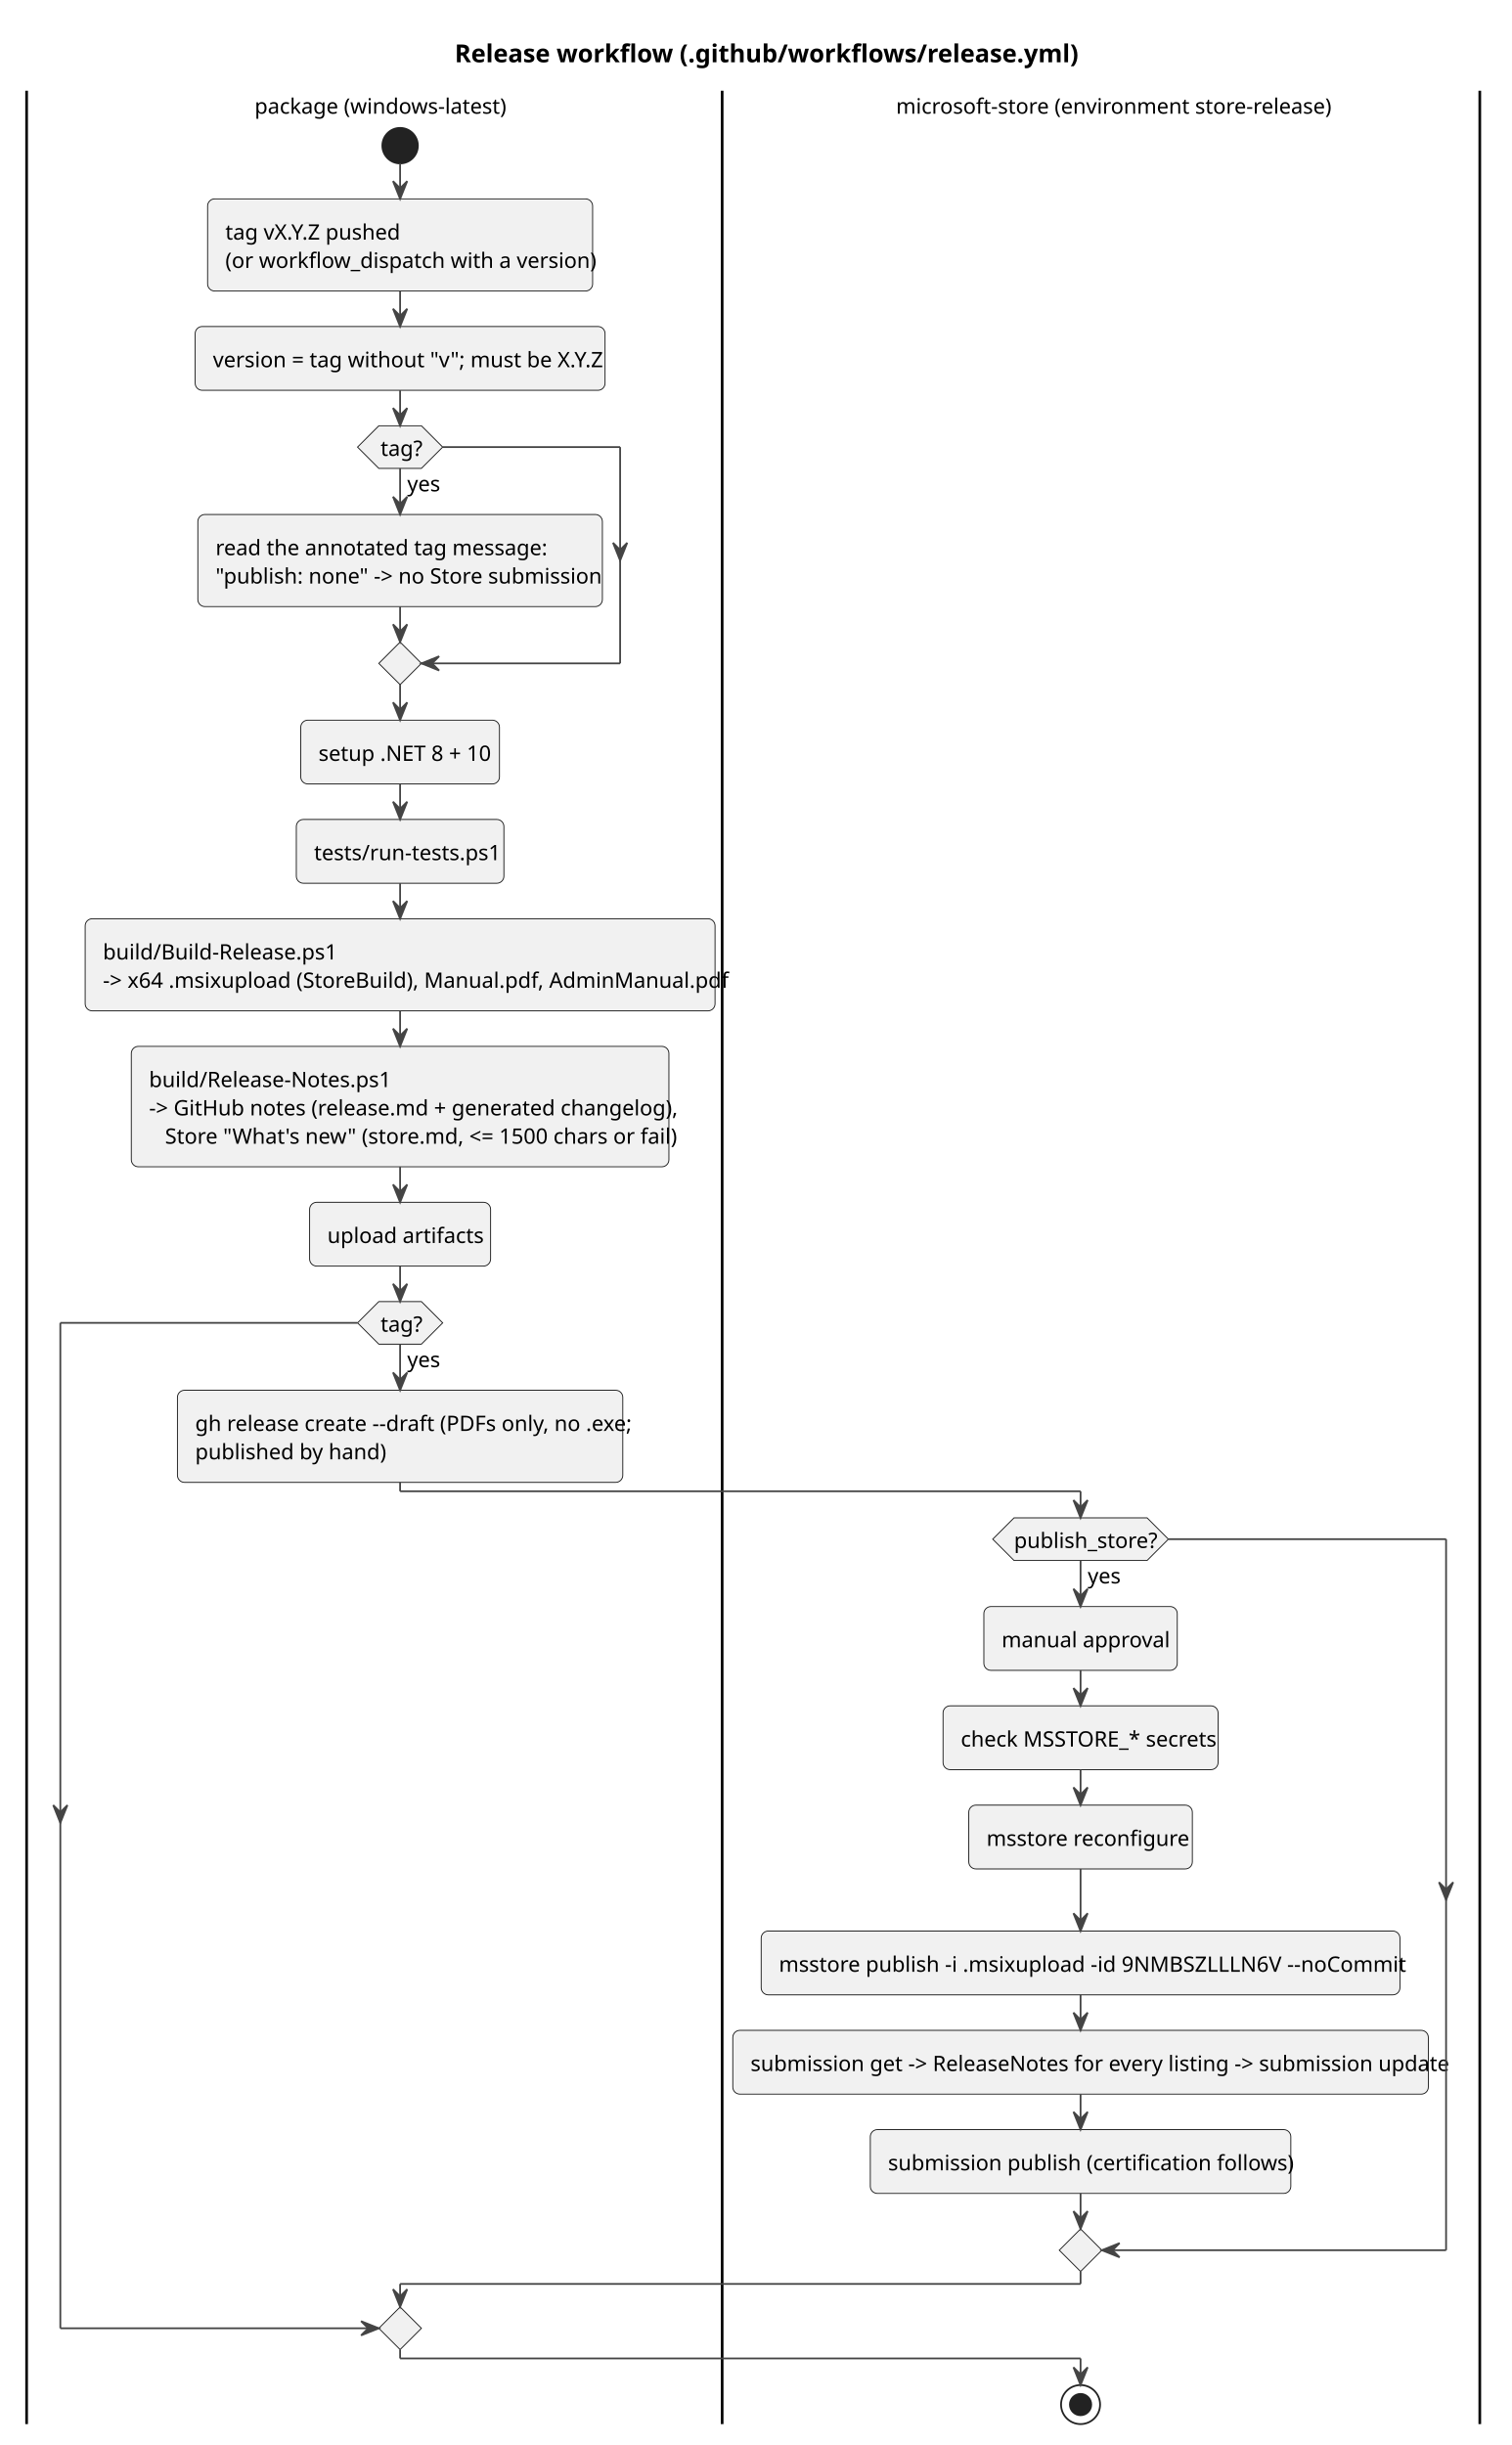
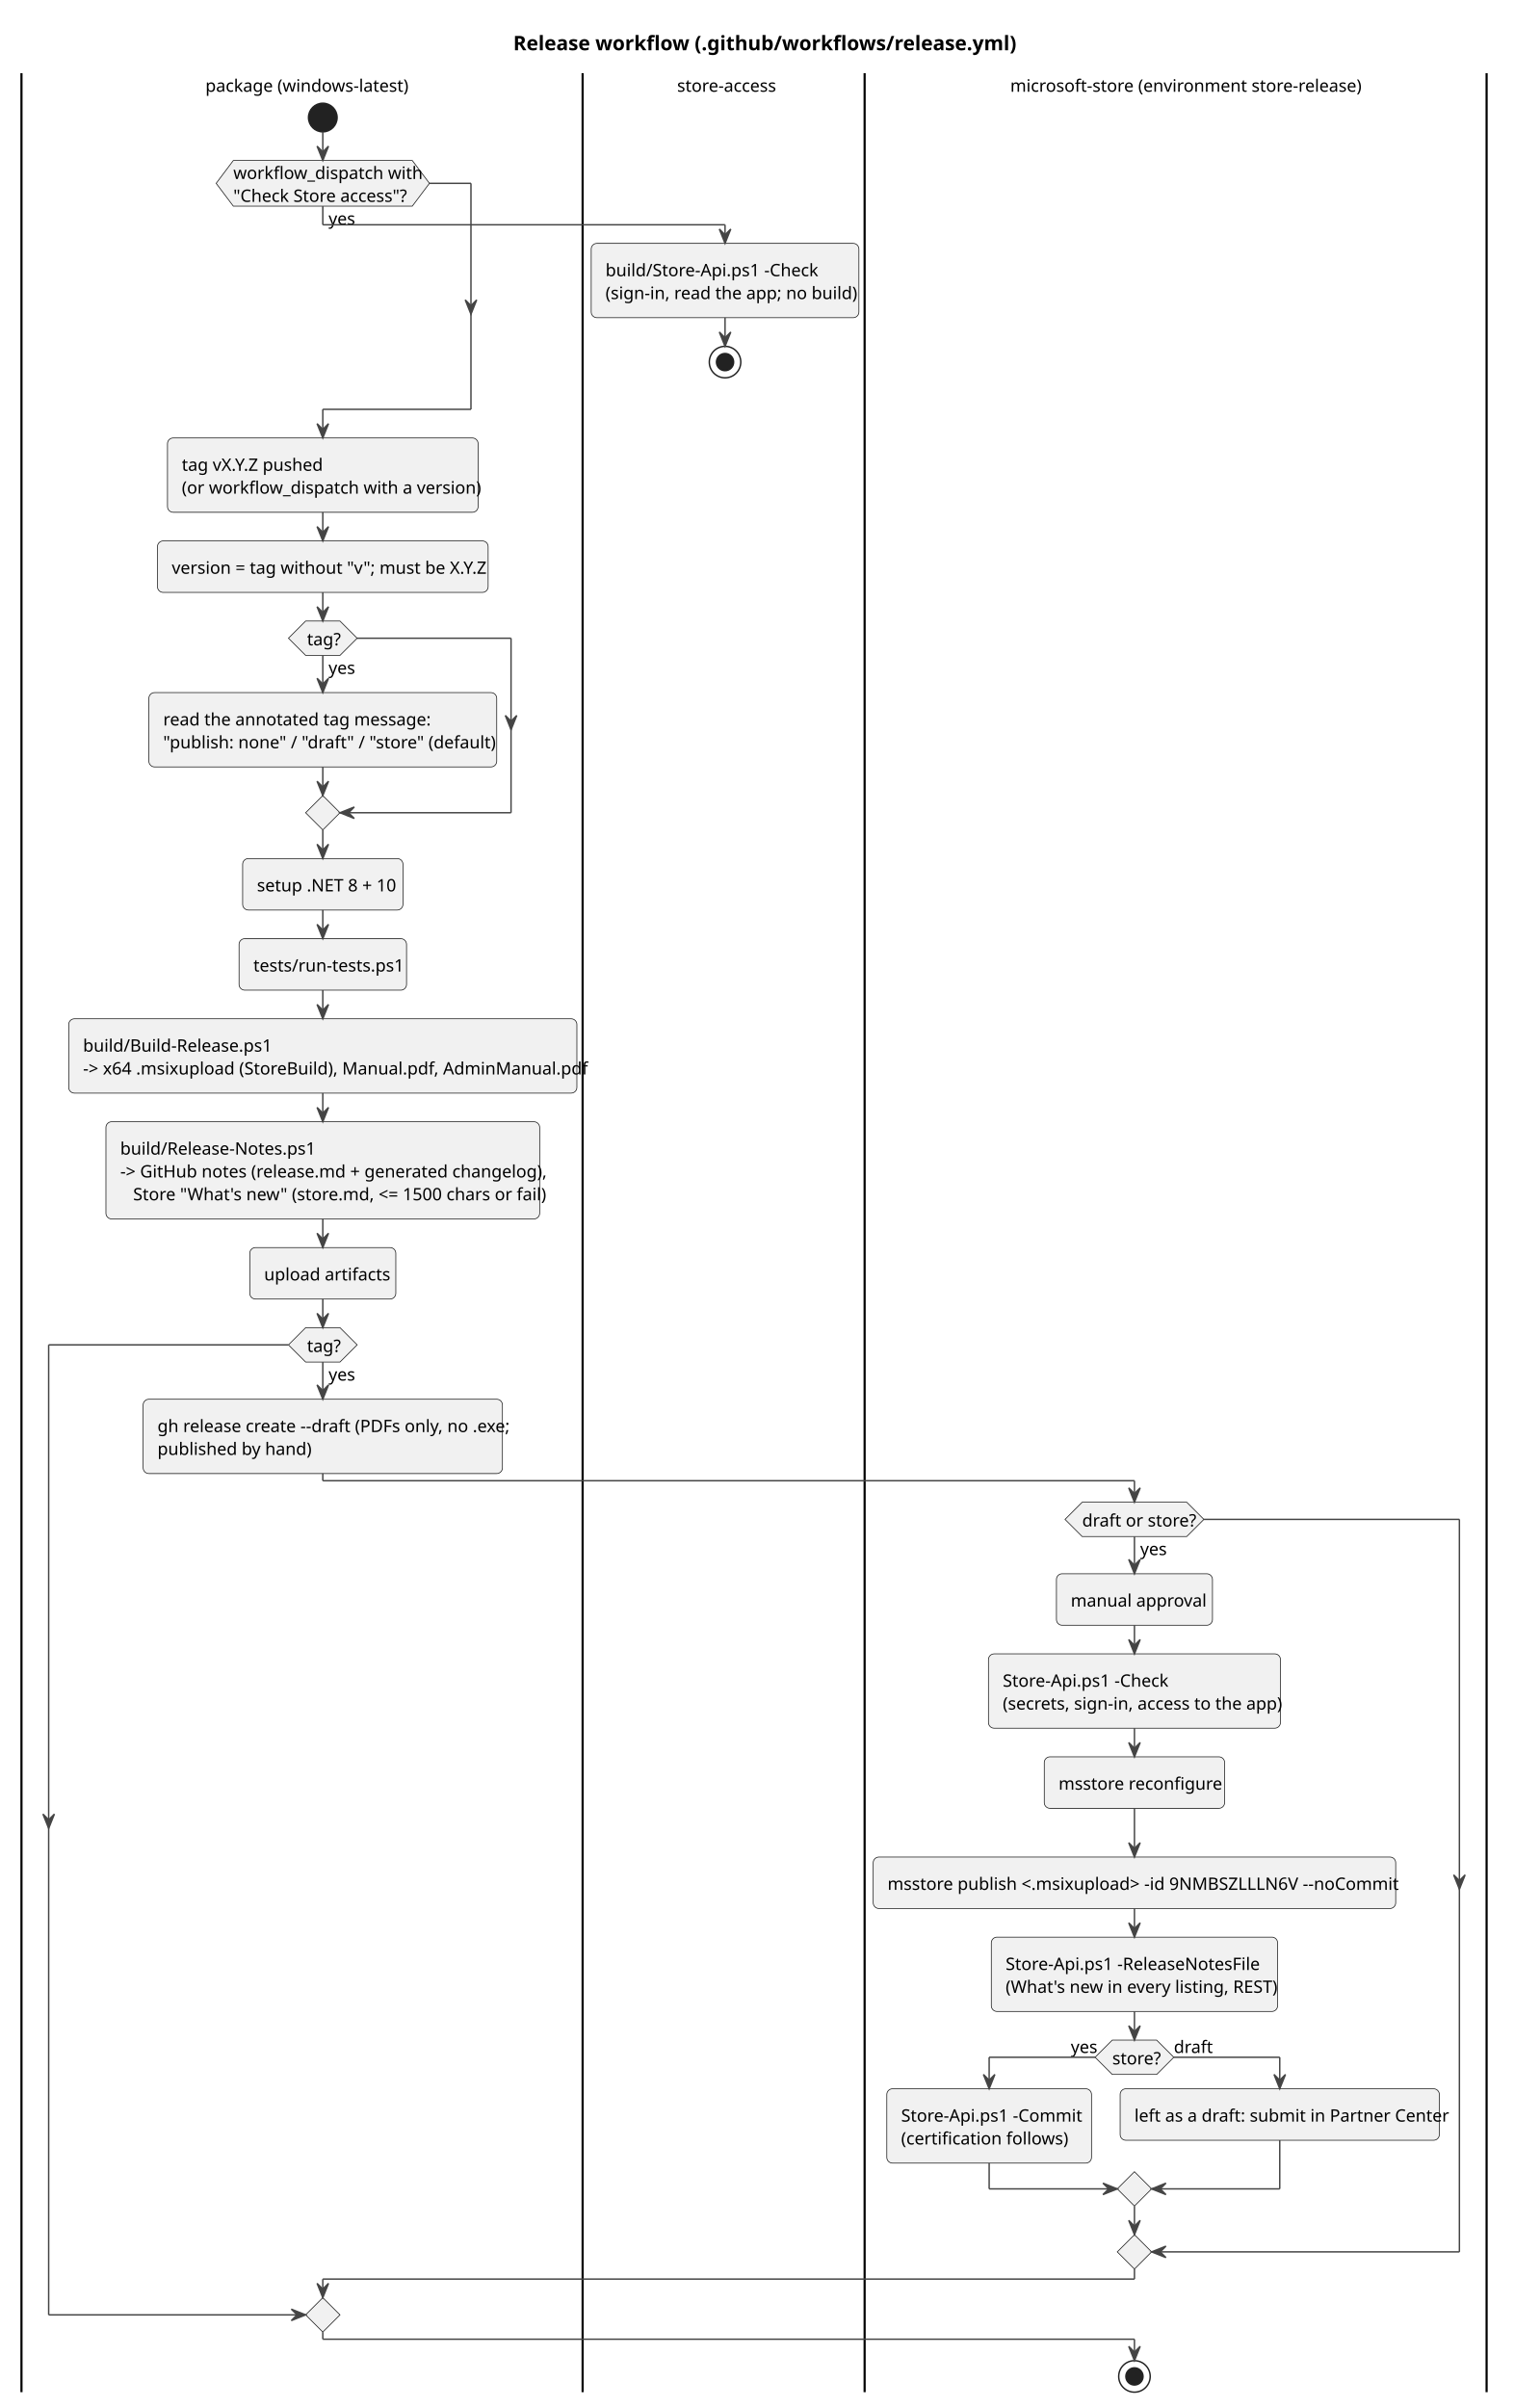
- <svg xmlns="http://www.w3.org/2000/svg" contentStyleType="text/css" height="1378px" preserveAspectRatio="none" style="width:852px;height:1378px;background:#FFFFFF;" version="1.1" viewBox="0 0 852 1378" width="852px" zoomAndPan="magnify">
+ <svg xmlns="http://www.w3.org/2000/svg" contentStyleType="text/css" height="1682px" preserveAspectRatio="none" style="width:1057px;height:1682px;background:#FFFFFF;" version="1.1" viewBox="0 0 1057 1682" width="1057px" zoomAndPan="magnify">
  <defs />
  <g>
-     <text fill="#000000" font-family="Segoe UI" font-size="14" font-weight="bold" lengthAdjust="spacing" textLength="337" x="256.25" y="35.107">Release workflow (.github/workflows/release.yml)</text>
-     <rect fill="none" height="15.961" style="stroke:none;stroke-width:1.0;" width="819.5" x="15" y="51.133" />
+     <text fill="#000000" font-family="Segoe UI" font-size="14" font-weight="bold" lengthAdjust="spacing" textLength="337" x="358.5" y="35.107">Release workflow (.github/workflows/release.yml)</text>
+     <rect fill="none" height="15.961" style="stroke:none;stroke-width:1.0;" width="1024" x="15" y="51.133" />
    <ellipse cx="225.5" cy="82.094" fill="#222222" rx="10" ry="10" style="stroke:#222222;stroke-width:1.0;" />
-     <rect fill="#F1F1F1" height="51.922" rx="4" ry="4" style="stroke:#181818;stroke-width:0.5;" width="217" x="117" y="112.094" />
-     <text fill="#000000" font-family="Segoe UI" font-size="12" lengthAdjust="spacing" textLength="95" x="127" y="135.043">tag vX.Y.Z pushed</text>
-     <text fill="#000000" font-family="Segoe UI" font-size="12" lengthAdjust="spacing" textLength="197" x="127" y="151.004">(or workflow_dispatch with a version)</text>
-     <rect fill="#F1F1F1" height="35.961" rx="4" ry="4" style="stroke:#181818;stroke-width:0.5;" width="231" x="110" y="184.016" />
-     <text fill="#000000" font-family="Segoe UI" font-size="12" lengthAdjust="spacing" textLength="211" x="120" y="206.965">version = tag without "v"; must be X.Y.Z</text>
-     <rect fill="#F1F1F1" height="51.922" rx="4" ry="4" style="stroke:#181818;stroke-width:0.5;" width="228" x="111.5" y="289.957" />
-     <text fill="#000000" font-family="Segoe UI" font-size="12" lengthAdjust="spacing" textLength="172" x="121.5" y="312.906">read the annotated tag message:</text>
-     <text fill="#000000" font-family="Segoe UI" font-size="12" lengthAdjust="spacing" textLength="208" x="121.5" y="328.867">"publish: none" -&gt; no Store submission</text>
-     <polygon fill="#F1F1F1" points="213.5,239.977,237.5,239.977,249.5,251.977,237.5,263.977,213.5,263.977,201.5,251.977,213.5,239.977" style="stroke:#181818;stroke-width:0.5;" />
-     <text fill="#000000" font-family="Segoe UI" font-size="12" lengthAdjust="spacing" textLength="17" x="229.5" y="276.926">yes</text>
-     <text fill="#000000" font-family="Segoe UI" font-size="12" lengthAdjust="spacing" textLength="22" x="214.5" y="256.945">tag?</text>
-     <polygon fill="#F1F1F1" points="225.5,361.879,237.5,373.879,225.5,385.879,213.5,373.879,225.5,361.879" style="stroke:#181818;stroke-width:0.5;" />
-     <rect fill="#F1F1F1" height="35.961" rx="4" ry="4" style="stroke:#181818;stroke-width:0.5;" width="112" x="169.5" y="405.879" />
-     <text fill="#000000" font-family="Segoe UI" font-size="12" lengthAdjust="spacing" textLength="92" x="179.5" y="428.828">setup .NET 8 + 10</text>
-     <rect fill="#F1F1F1" height="35.961" rx="4" ry="4" style="stroke:#181818;stroke-width:0.5;" width="117" x="167" y="461.84" />
-     <text fill="#000000" font-family="Segoe UI" font-size="12" lengthAdjust="spacing" textLength="97" x="177" y="484.789">tests/run-tests.ps1</text>
-     <rect fill="#F1F1F1" height="51.922" rx="4" ry="4" style="stroke:#181818;stroke-width:0.5;" width="355" x="48" y="517.801" />
-     <text fill="#000000" font-family="Segoe UI" font-size="12" lengthAdjust="spacing" textLength="124" x="58" y="540.75">build/Build-Release.ps1</text>
-     <text fill="#000000" font-family="Segoe UI" font-size="12" lengthAdjust="spacing" textLength="335" x="58" y="556.711">-&gt; x64 .msixupload (StoreBuild), Manual.pdf, AdminManual.pdf</text>
-     <rect fill="#F1F1F1" height="67.883" rx="4" ry="4" style="stroke:#181818;stroke-width:0.5;" width="303" x="74" y="589.723" />
-     <text fill="#000000" font-family="Segoe UI" font-size="12" lengthAdjust="spacing" textLength="128" x="84" y="612.672">build/Release-Notes.ps1</text>
-     <text fill="#000000" font-family="Segoe UI" font-size="12" lengthAdjust="spacing" textLength="283" x="84" y="628.633">-&gt; GitHub notes (release.md + generated changelog),</text>
-     <text fill="#000000" font-family="Segoe UI" font-size="12" lengthAdjust="spacing" textLength="272" x="93" y="644.594">Store "What's new" (store.md, &lt;= 1500 chars or fail)</text>
-     <rect fill="#F1F1F1" height="35.961" rx="4" ry="4" style="stroke:#181818;stroke-width:0.5;" width="102" x="174.5" y="677.606" />
-     <text fill="#000000" font-family="Segoe UI" font-size="12" lengthAdjust="spacing" textLength="82" x="184.5" y="700.555">upload artifacts</text>
-     <rect fill="#F1F1F1" height="51.922" rx="4" ry="4" style="stroke:#181818;stroke-width:0.5;" width="251" x="100" y="783.547" />
-     <text fill="#000000" font-family="Segoe UI" font-size="12" lengthAdjust="spacing" textLength="231" x="110" y="806.496">gh release create --draft (PDFs only, no .exe;</text>
-     <text fill="#000000" font-family="Segoe UI" font-size="12" lengthAdjust="spacing" textLength="102" x="110" y="822.457">published by hand)</text>
-     <polygon fill="#F1F1F1" points="213.5,733.566,237.5,733.566,249.5,745.566,237.5,757.566,213.5,757.566,201.5,745.566,213.5,733.566" style="stroke:#181818;stroke-width:0.5;" />
-     <text fill="#000000" font-family="Segoe UI" font-size="12" lengthAdjust="spacing" textLength="17" x="229.5" y="770.516">yes</text>
-     <text fill="#000000" font-family="Segoe UI" font-size="12" lengthAdjust="spacing" textLength="22" x="214.5" y="750.535">tag?</text>
-     <polygon fill="#F1F1F1" points="225.5,1300.215,237.5,1312.215,225.5,1324.215,213.5,1312.215,225.5,1300.215" style="stroke:#181818;stroke-width:0.5;" />
-     <line style="stroke:#000000;stroke-width:1.5;" x1="15" x2="15" y1="51.133" y2="1366.215" />
-     <rect fill="#F1F1F1" height="35.961" rx="4" ry="4" style="stroke:#181818;stroke-width:0.5;" width="109" x="554.5" y="905.449" />
-     <text fill="#000000" font-family="Segoe UI" font-size="12" lengthAdjust="spacing" textLength="89" x="564.5" y="928.398">manual approval</text>
-     <rect fill="#F1F1F1" height="35.961" rx="4" ry="4" style="stroke:#181818;stroke-width:0.5;" width="155" x="531.5" y="961.41" />
-     <text fill="#000000" font-family="Segoe UI" font-size="12" lengthAdjust="spacing" textLength="135" x="541.5" y="984.359">check MSSTORE_* secrets</text>
-     <rect fill="#F1F1F1" height="35.961" rx="4" ry="4" style="stroke:#181818;stroke-width:0.5;" width="126" x="546" y="1017.371" />
-     <text fill="#000000" font-family="Segoe UI" font-size="12" lengthAdjust="spacing" textLength="106" x="556" y="1040.32">msstore reconfigure</text>
-     <rect fill="#F1F1F1" height="35.961" rx="4" ry="4" style="stroke:#181818;stroke-width:0.5;" width="360" x="429" y="1088.332" />
-     <text fill="#000000" font-family="Segoe UI" font-size="12" lengthAdjust="spacing" textLength="340" x="439" y="1111.281">msstore publish -i .msixupload -id 9NMBSZLLLN6V --noCommit</text>
-     <rect fill="#F1F1F1" height="35.961" rx="4" ry="4" style="stroke:#181818;stroke-width:0.5;" width="392" x="413" y="1144.293" />
-     <text fill="#000000" font-family="Segoe UI" font-size="12" lengthAdjust="spacing" textLength="372" x="423" y="1167.242">submission get -&gt; ReleaseNotes for every listing -&gt; submission update</text>
-     <rect fill="#F1F1F1" height="35.961" rx="4" ry="4" style="stroke:#181818;stroke-width:0.5;" width="237" x="490.5" y="1200.254" />
-     <text fill="#000000" font-family="Segoe UI" font-size="12" lengthAdjust="spacing" textLength="217" x="500.5" y="1223.203">submission publish (certification follows)</text>
-     <polygon fill="#F1F1F1" points="571.5,855.469,646.5,855.469,658.5,867.469,646.5,879.469,571.5,879.469,559.5,867.469,571.5,855.469" style="stroke:#181818;stroke-width:0.5;" />
-     <text fill="#000000" font-family="Segoe UI" font-size="12" lengthAdjust="spacing" textLength="17" x="613" y="892.418">yes</text>
-     <text fill="#000000" font-family="Segoe UI" font-size="12" lengthAdjust="spacing" textLength="75" x="571.5" y="872.438">publish_store?</text>
-     <polygon fill="#F1F1F1" points="609,1256.215,621,1268.215,609,1280.215,597,1268.215,609,1256.215" style="stroke:#181818;stroke-width:0.5;" />
-     <ellipse cx="609" cy="1355.215" fill="none" rx="11" ry="11" style="stroke:#222222;stroke-width:1.0;" />
-     <ellipse cx="609" cy="1355.215" fill="#222222" rx="6" ry="6" style="stroke:#222222;stroke-width:1.0;" />
-     <line style="stroke:#000000;stroke-width:1.5;" x1="407" x2="407" y1="51.133" y2="1366.215" />
-     <line style="stroke:#000000;stroke-width:1.5;" x1="834" x2="834" y1="51.133" y2="1366.215" />
+     <polygon fill="#F1F1F1" points="163,112.094,288,112.094,300,128.055,288,144.016,163,144.016,151,128.055,163,112.094" style="stroke:#181818;stroke-width:0.5;" />
+     <text fill="#000000" font-family="Segoe UI" font-size="12" lengthAdjust="spacing" textLength="17" x="229.5" y="156.965">yes</text>
+     <text fill="#000000" font-family="Segoe UI" font-size="12" lengthAdjust="spacing" textLength="125" x="163" y="125.043">workflow_dispatch with</text>
+     <text fill="#000000" font-family="Segoe UI" font-size="12" lengthAdjust="spacing" textLength="115" x="163" y="141.004">"Check Store access"?</text>
+     <rect fill="#F1F1F1" height="51.922" rx="4" ry="4" style="stroke:#181818;stroke-width:0.5;" width="217" x="117" y="305.918" />
+     <text fill="#000000" font-family="Segoe UI" font-size="12" lengthAdjust="spacing" textLength="95" x="127" y="328.867">tag vX.Y.Z pushed</text>
+     <text fill="#000000" font-family="Segoe UI" font-size="12" lengthAdjust="spacing" textLength="197" x="127" y="344.828">(or workflow_dispatch with a version)</text>
+     <rect fill="#F1F1F1" height="35.961" rx="4" ry="4" style="stroke:#181818;stroke-width:0.5;" width="231" x="110" y="377.84" />
+     <text fill="#000000" font-family="Segoe UI" font-size="12" lengthAdjust="spacing" textLength="211" x="120" y="400.789">version = tag without "v"; must be X.Y.Z</text>
+     <rect fill="#F1F1F1" height="51.922" rx="4" ry="4" style="stroke:#181818;stroke-width:0.5;" width="243" x="104" y="483.781" />
+     <text fill="#000000" font-family="Segoe UI" font-size="12" lengthAdjust="spacing" textLength="172" x="114" y="506.731">read the annotated tag message:</text>
+     <text fill="#000000" font-family="Segoe UI" font-size="12" lengthAdjust="spacing" textLength="223" x="114" y="522.691">"publish: none" / "draft" / "store" (default)</text>
+     <polygon fill="#F1F1F1" points="213.5,433.801,237.5,433.801,249.5,445.801,237.5,457.801,213.5,457.801,201.5,445.801,213.5,433.801" style="stroke:#181818;stroke-width:0.5;" />
+     <text fill="#000000" font-family="Segoe UI" font-size="12" lengthAdjust="spacing" textLength="17" x="229.5" y="470.75">yes</text>
+     <text fill="#000000" font-family="Segoe UI" font-size="12" lengthAdjust="spacing" textLength="22" x="214.5" y="450.769">tag?</text>
+     <polygon fill="#F1F1F1" points="225.5,555.703,237.5,567.703,225.5,579.703,213.5,567.703,225.5,555.703" style="stroke:#181818;stroke-width:0.5;" />
+     <rect fill="#F1F1F1" height="35.961" rx="4" ry="4" style="stroke:#181818;stroke-width:0.5;" width="112" x="169.5" y="599.703" />
+     <text fill="#000000" font-family="Segoe UI" font-size="12" lengthAdjust="spacing" textLength="92" x="179.5" y="622.652">setup .NET 8 + 10</text>
+     <rect fill="#F1F1F1" height="35.961" rx="4" ry="4" style="stroke:#181818;stroke-width:0.5;" width="117" x="167" y="655.664" />
+     <text fill="#000000" font-family="Segoe UI" font-size="12" lengthAdjust="spacing" textLength="97" x="177" y="678.613">tests/run-tests.ps1</text>
+     <rect fill="#F1F1F1" height="51.922" rx="4" ry="4" style="stroke:#181818;stroke-width:0.5;" width="355" x="48" y="711.625" />
+     <text fill="#000000" font-family="Segoe UI" font-size="12" lengthAdjust="spacing" textLength="124" x="58" y="734.574">build/Build-Release.ps1</text>
+     <text fill="#000000" font-family="Segoe UI" font-size="12" lengthAdjust="spacing" textLength="335" x="58" y="750.535">-&gt; x64 .msixupload (StoreBuild), Manual.pdf, AdminManual.pdf</text>
+     <rect fill="#F1F1F1" height="67.883" rx="4" ry="4" style="stroke:#181818;stroke-width:0.5;" width="303" x="74" y="783.547" />
+     <text fill="#000000" font-family="Segoe UI" font-size="12" lengthAdjust="spacing" textLength="128" x="84" y="806.496">build/Release-Notes.ps1</text>
+     <text fill="#000000" font-family="Segoe UI" font-size="12" lengthAdjust="spacing" textLength="283" x="84" y="822.457">-&gt; GitHub notes (release.md + generated changelog),</text>
+     <text fill="#000000" font-family="Segoe UI" font-size="12" lengthAdjust="spacing" textLength="272" x="93" y="838.418">Store "What's new" (store.md, &lt;= 1500 chars or fail)</text>
+     <rect fill="#F1F1F1" height="35.961" rx="4" ry="4" style="stroke:#181818;stroke-width:0.5;" width="102" x="174.5" y="871.43" />
+     <text fill="#000000" font-family="Segoe UI" font-size="12" lengthAdjust="spacing" textLength="82" x="184.5" y="894.379">upload artifacts</text>
+     <rect fill="#F1F1F1" height="51.922" rx="4" ry="4" style="stroke:#181818;stroke-width:0.5;" width="251" x="100" y="977.371" />
+     <text fill="#000000" font-family="Segoe UI" font-size="12" lengthAdjust="spacing" textLength="231" x="110" y="1000.32">gh release create --draft (PDFs only, no .exe;</text>
+     <text fill="#000000" font-family="Segoe UI" font-size="12" lengthAdjust="spacing" textLength="102" x="110" y="1016.281">published by hand)</text>
+     <polygon fill="#F1F1F1" points="213.5,927.391,237.5,927.391,249.5,939.391,237.5,951.391,213.5,951.391,201.5,939.391,213.5,927.391" style="stroke:#181818;stroke-width:0.5;" />
+     <text fill="#000000" font-family="Segoe UI" font-size="12" lengthAdjust="spacing" textLength="17" x="229.5" y="964.34">yes</text>
+     <text fill="#000000" font-family="Segoe UI" font-size="12" lengthAdjust="spacing" textLength="22" x="214.5" y="944.359">tag?</text>
+     <polygon fill="#F1F1F1" points="225.5,1604.941,237.5,1616.941,225.5,1628.941,213.5,1616.941,225.5,1604.941" style="stroke:#181818;stroke-width:0.5;" />
+     <line style="stroke:#000000;stroke-width:1.5;" x1="15" x2="15" y1="51.133" y2="1670.941" />
+     <rect fill="#F1F1F1" height="51.922" rx="4" ry="4" style="stroke:#181818;stroke-width:0.5;" width="187" x="413" y="169.996" />
+     <text fill="#000000" font-family="Segoe UI" font-size="12" lengthAdjust="spacing" textLength="144" x="423" y="192.945">build/Store-Api.ps1 -Check</text>
+     <text fill="#000000" font-family="Segoe UI" font-size="12" lengthAdjust="spacing" textLength="167" x="423" y="208.906">(sign-in, read the app; no build)</text>
+     <ellipse cx="506.5" cy="252.918" fill="none" rx="11" ry="11" style="stroke:#222222;stroke-width:1.0;" />
+     <ellipse cx="506.5" cy="252.918" fill="#222222" rx="6" ry="6" style="stroke:#222222;stroke-width:1.0;" />
+     <line style="stroke:#000000;stroke-width:1.5;" x1="407" x2="407" y1="51.133" y2="1670.941" />
+     <rect fill="#F1F1F1" height="35.961" rx="4" ry="4" style="stroke:#181818;stroke-width:0.5;" width="109" x="738" y="1099.273" />
+     <text fill="#000000" font-family="Segoe UI" font-size="12" lengthAdjust="spacing" textLength="89" x="748" y="1122.223">manual approval</text>
+     <rect fill="#F1F1F1" height="51.922" rx="4" ry="4" style="stroke:#181818;stroke-width:0.5;" width="204" x="690.5" y="1155.234" />
+     <text fill="#000000" font-family="Segoe UI" font-size="12" lengthAdjust="spacing" textLength="112" x="700.5" y="1178.184">Store-Api.ps1 -Check</text>
+     <text fill="#000000" font-family="Segoe UI" font-size="12" lengthAdjust="spacing" textLength="184" x="700.5" y="1194.145">(secrets, sign-in, access to the app)</text>
+     <rect fill="#F1F1F1" height="35.961" rx="4" ry="4" style="stroke:#181818;stroke-width:0.5;" width="126" x="729.5" y="1227.156" />
+     <text fill="#000000" font-family="Segoe UI" font-size="12" lengthAdjust="spacing" textLength="106" x="739.5" y="1250.105">msstore reconfigure</text>
+     <rect fill="#F1F1F1" height="35.961" rx="4" ry="4" style="stroke:#181818;stroke-width:0.5;" width="365" x="610" y="1297.137" />
+     <text fill="#000000" font-family="Segoe UI" font-size="12" lengthAdjust="spacing" textLength="345" x="620" y="1320.086">msstore publish &lt;.msixupload&gt; -id 9NMBSZLLLN6V --noCommit</text>
+     <rect fill="#F1F1F1" height="51.922" rx="4" ry="4" style="stroke:#181818;stroke-width:0.5;" width="200" x="692.5" y="1353.098" />
+     <text fill="#000000" font-family="Segoe UI" font-size="12" lengthAdjust="spacing" textLength="167" x="702.5" y="1376.047">Store-Api.ps1 -ReleaseNotesFile</text>
+     <text fill="#000000" font-family="Segoe UI" font-size="12" lengthAdjust="spacing" textLength="180" x="702.5" y="1392.008">(What's new in every listing, REST)</text>
+     <polygon fill="#F1F1F1" points="777,1425.02,808,1425.02,820,1437.02,808,1449.02,777,1449.02,765,1437.02,777,1425.02" style="stroke:#181818;stroke-width:0.5;" />
+     <text fill="#000000" font-family="Segoe UI" font-size="12" lengthAdjust="spacing" textLength="31" x="777" y="1441.988">store?</text>
+     <text fill="#000000" font-family="Segoe UI" font-size="12" lengthAdjust="spacing" textLength="17" x="748" y="1434.008">yes</text>
+     <text fill="#000000" font-family="Segoe UI" font-size="12" lengthAdjust="spacing" textLength="25" x="820" y="1434.008">draft</text>
+     <rect fill="#F1F1F1" height="51.922" rx="4" ry="4" style="stroke:#181818;stroke-width:0.5;" width="143" x="619.5" y="1459.02" />
+     <text fill="#000000" font-family="Segoe UI" font-size="12" lengthAdjust="spacing" textLength="123" x="629.5" y="1481.969">Store-Api.ps1 -Commit</text>
+     <text fill="#000000" font-family="Segoe UI" font-size="12" lengthAdjust="spacing" textLength="112" x="629.5" y="1497.93">(certification follows)</text>
+     <rect fill="#F1F1F1" height="35.961" rx="4" ry="4" style="stroke:#181818;stroke-width:0.5;" width="223" x="782.5" y="1459.02" />
+     <text fill="#000000" font-family="Segoe UI" font-size="12" lengthAdjust="spacing" textLength="203" x="792.5" y="1481.969">left as a draft: submit in Partner Center</text>
+     <polygon fill="#F1F1F1" points="792.5,1516.941,804.5,1528.941,792.5,1540.941,780.5,1528.941,792.5,1516.941" style="stroke:#181818;stroke-width:0.5;" />
+     <polygon fill="#F1F1F1" points="756,1049.293,829,1049.293,841,1061.293,829,1073.293,756,1073.293,744,1061.293,756,1049.293" style="stroke:#181818;stroke-width:0.5;" />
+     <text fill="#000000" font-family="Segoe UI" font-size="12" lengthAdjust="spacing" textLength="17" x="796.5" y="1086.242">yes</text>
+     <text fill="#000000" font-family="Segoe UI" font-size="12" lengthAdjust="spacing" textLength="73" x="756" y="1066.262">draft or store?</text>
+     <polygon fill="#F1F1F1" points="792.5,1560.941,804.5,1572.941,792.5,1584.941,780.5,1572.941,792.5,1560.941" style="stroke:#181818;stroke-width:0.5;" />
+     <ellipse cx="792.5" cy="1659.941" fill="none" rx="11" ry="11" style="stroke:#222222;stroke-width:1.0;" />
+     <ellipse cx="792.5" cy="1659.941" fill="#222222" rx="6" ry="6" style="stroke:#222222;stroke-width:1.0;" />
+     <line style="stroke:#000000;stroke-width:1.5;" x1="604" x2="604" y1="51.133" y2="1670.941" />
+     <line style="stroke:#000000;stroke-width:1.5;" x1="1038.5" x2="1038.5" y1="51.133" y2="1670.941" />
+     <line style="stroke:#444444;stroke-width:1.0;" x1="300" x2="329" y1="128.055" y2="128.055" />
+     <polygon fill="#444444" points="325,209.477,329,219.477,333,209.477,329,213.477" style="stroke:#444444;stroke-width:1.0;" />
+     <line style="stroke:#444444;stroke-width:1.0;" x1="329" x2="329" y1="128.055" y2="285.918" />
+     <line style="stroke:#444444;stroke-width:1.0;" x1="329" x2="225.5" y1="285.918" y2="285.918" />
+     <line style="stroke:#444444;stroke-width:1.0;" x1="225.5" x2="225.5" y1="285.918" y2="305.918" />
+     <polygon fill="#444444" points="221.5,295.918,225.5,305.918,229.5,295.918,225.5,299.918" style="stroke:#444444;stroke-width:1.0;" />
    <line style="stroke:#444444;stroke-width:1.0;" x1="225.5" x2="225.5" y1="92.094" y2="112.094" />
    <polygon fill="#444444" points="221.5,102.094,225.5,112.094,229.5,102.094,225.5,106.094" style="stroke:#444444;stroke-width:1.0;" />
-     <line style="stroke:#444444;stroke-width:1.0;" x1="225.5" x2="225.5" y1="164.016" y2="184.016" />
-     <polygon fill="#444444" points="221.5,174.016,225.5,184.016,229.5,174.016,225.5,178.016" style="stroke:#444444;stroke-width:1.0;" />
-     <line style="stroke:#444444;stroke-width:1.0;" x1="225.5" x2="225.5" y1="263.977" y2="289.957" />
-     <polygon fill="#444444" points="221.5,279.957,225.5,289.957,229.5,279.957,225.5,283.957" style="stroke:#444444;stroke-width:1.0;" />
-     <line style="stroke:#444444;stroke-width:1.0;" x1="249.5" x2="349.5" y1="251.977" y2="251.977" />
-     <polygon fill="#444444" points="345.5,305.918,349.5,315.918,353.5,305.918,349.5,309.918" style="stroke:#444444;stroke-width:1.0;" />
-     <line style="stroke:#444444;stroke-width:1.0;" x1="349.5" x2="349.5" y1="251.977" y2="373.879" />
-     <line style="stroke:#444444;stroke-width:1.0;" x1="349.5" x2="237.5" y1="373.879" y2="373.879" />
-     <polygon fill="#444444" points="247.5,369.879,237.5,373.879,247.5,377.879,243.5,373.879" style="stroke:#444444;stroke-width:1.0;" />
-     <line style="stroke:#444444;stroke-width:1.0;" x1="225.5" x2="225.5" y1="341.879" y2="361.879" />
-     <polygon fill="#444444" points="221.5,351.879,225.5,361.879,229.5,351.879,225.5,355.879" style="stroke:#444444;stroke-width:1.0;" />
-     <line style="stroke:#444444;stroke-width:1.0;" x1="225.5" x2="225.5" y1="219.977" y2="239.977" />
-     <polygon fill="#444444" points="221.5,229.977,225.5,239.977,229.5,229.977,225.5,233.977" style="stroke:#444444;stroke-width:1.0;" />
-     <line style="stroke:#444444;stroke-width:1.0;" x1="225.5" x2="225.5" y1="385.879" y2="405.879" />
-     <polygon fill="#444444" points="221.5,395.879,225.5,405.879,229.5,395.879,225.5,399.879" style="stroke:#444444;stroke-width:1.0;" />
-     <line style="stroke:#444444;stroke-width:1.0;" x1="225.5" x2="225.5" y1="441.84" y2="461.84" />
-     <polygon fill="#444444" points="221.5,451.84,225.5,461.84,229.5,451.84,225.5,455.84" style="stroke:#444444;stroke-width:1.0;" />
-     <line style="stroke:#444444;stroke-width:1.0;" x1="225.5" x2="225.5" y1="497.801" y2="517.801" />
-     <polygon fill="#444444" points="221.5,507.801,225.5,517.801,229.5,507.801,225.5,511.801" style="stroke:#444444;stroke-width:1.0;" />
-     <line style="stroke:#444444;stroke-width:1.0;" x1="225.5" x2="225.5" y1="569.723" y2="589.723" />
-     <polygon fill="#444444" points="221.5,579.723,225.5,589.723,229.5,579.723,225.5,583.723" style="stroke:#444444;stroke-width:1.0;" />
-     <line style="stroke:#444444;stroke-width:1.0;" x1="225.5" x2="225.5" y1="657.606" y2="677.606" />
-     <polygon fill="#444444" points="221.5,667.606,225.5,677.606,229.5,667.606,225.5,671.606" style="stroke:#444444;stroke-width:1.0;" />
-     <line style="stroke:#444444;stroke-width:1.0;" x1="225.5" x2="225.5" y1="757.566" y2="783.547" />
+     <line style="stroke:#444444;stroke-width:1.0;" x1="225.5" x2="225.5" y1="357.84" y2="377.84" />
+     <polygon fill="#444444" points="221.5,367.84,225.5,377.84,229.5,367.84,225.5,371.84" style="stroke:#444444;stroke-width:1.0;" />
+     <line style="stroke:#444444;stroke-width:1.0;" x1="225.5" x2="225.5" y1="457.801" y2="483.781" />
+     <polygon fill="#444444" points="221.5,473.781,225.5,483.781,229.5,473.781,225.5,477.781" style="stroke:#444444;stroke-width:1.0;" />
+     <line style="stroke:#444444;stroke-width:1.0;" x1="249.5" x2="357" y1="445.801" y2="445.801" />
+     <polygon fill="#444444" points="353,499.742,357,509.742,361,499.742,357,503.742" style="stroke:#444444;stroke-width:1.0;" />
+     <line style="stroke:#444444;stroke-width:1.0;" x1="357" x2="357" y1="445.801" y2="567.703" />
+     <line style="stroke:#444444;stroke-width:1.0;" x1="357" x2="237.5" y1="567.703" y2="567.703" />
+     <polygon fill="#444444" points="247.5,563.703,237.5,567.703,247.5,571.703,243.5,567.703" style="stroke:#444444;stroke-width:1.0;" />
+     <line style="stroke:#444444;stroke-width:1.0;" x1="225.5" x2="225.5" y1="535.703" y2="555.703" />
+     <polygon fill="#444444" points="221.5,545.703,225.5,555.703,229.5,545.703,225.5,549.703" style="stroke:#444444;stroke-width:1.0;" />
+     <line style="stroke:#444444;stroke-width:1.0;" x1="225.5" x2="225.5" y1="413.801" y2="433.801" />
+     <polygon fill="#444444" points="221.5,423.801,225.5,433.801,229.5,423.801,225.5,427.801" style="stroke:#444444;stroke-width:1.0;" />
+     <line style="stroke:#444444;stroke-width:1.0;" x1="225.5" x2="225.5" y1="579.703" y2="599.703" />
+     <polygon fill="#444444" points="221.5,589.703,225.5,599.703,229.5,589.703,225.5,593.703" style="stroke:#444444;stroke-width:1.0;" />
+     <line style="stroke:#444444;stroke-width:1.0;" x1="225.5" x2="225.5" y1="635.664" y2="655.664" />
+     <polygon fill="#444444" points="221.5,645.664,225.5,655.664,229.5,645.664,225.5,649.664" style="stroke:#444444;stroke-width:1.0;" />
+     <line style="stroke:#444444;stroke-width:1.0;" x1="225.5" x2="225.5" y1="691.625" y2="711.625" />
+     <polygon fill="#444444" points="221.5,701.625,225.5,711.625,229.5,701.625,225.5,705.625" style="stroke:#444444;stroke-width:1.0;" />
+     <line style="stroke:#444444;stroke-width:1.0;" x1="225.5" x2="225.5" y1="763.547" y2="783.547" />
    <polygon fill="#444444" points="221.5,773.547,225.5,783.547,229.5,773.547,225.5,777.547" style="stroke:#444444;stroke-width:1.0;" />
-     <line style="stroke:#444444;stroke-width:1.0;" x1="201.5" x2="34" y1="745.566" y2="745.566" />
-     <polygon fill="#444444" points="30,1017.371,34,1027.371,38,1017.371,34,1021.371" style="stroke:#444444;stroke-width:1.0;" />
-     <line style="stroke:#444444;stroke-width:1.0;" x1="34" x2="34" y1="745.566" y2="1312.215" />
-     <line style="stroke:#444444;stroke-width:1.0;" x1="34" x2="213.5" y1="1312.215" y2="1312.215" />
-     <polygon fill="#444444" points="203.5,1308.215,213.5,1312.215,203.5,1316.215,207.5,1312.215" style="stroke:#444444;stroke-width:1.0;" />
-     <line style="stroke:#444444;stroke-width:1.0;" x1="225.5" x2="225.5" y1="713.566" y2="733.566" />
-     <polygon fill="#444444" points="221.5,723.566,225.5,733.566,229.5,723.566,225.5,727.566" style="stroke:#444444;stroke-width:1.0;" />
-     <line style="stroke:#444444;stroke-width:1.0;" x1="609" x2="609" y1="941.41" y2="961.41" />
-     <polygon fill="#444444" points="605,951.41,609,961.41,613,951.41,609,955.41" style="stroke:#444444;stroke-width:1.0;" />
-     <line style="stroke:#444444;stroke-width:1.0;" x1="609" x2="609" y1="997.371" y2="1017.371" />
-     <polygon fill="#444444" points="605,1007.371,609,1017.371,613,1007.371,609,1011.371" style="stroke:#444444;stroke-width:1.0;" />
-     <line style="stroke:#444444;stroke-width:1.0;" x1="609" x2="609" y1="1053.332" y2="1088.332" />
-     <polygon fill="#444444" points="605,1078.332,609,1088.332,613,1078.332,609,1082.332" style="stroke:#444444;stroke-width:1.0;" />
-     <line style="stroke:#444444;stroke-width:1.0;" x1="609" x2="609" y1="1124.293" y2="1144.293" />
-     <polygon fill="#444444" points="605,1134.293,609,1144.293,613,1134.293,609,1138.293" style="stroke:#444444;stroke-width:1.0;" />
-     <line style="stroke:#444444;stroke-width:1.0;" x1="609" x2="609" y1="1180.254" y2="1200.254" />
-     <polygon fill="#444444" points="605,1190.254,609,1200.254,613,1190.254,609,1194.254" style="stroke:#444444;stroke-width:1.0;" />
-     <line style="stroke:#444444;stroke-width:1.0;" x1="609" x2="609" y1="879.469" y2="905.449" />
-     <polygon fill="#444444" points="605,895.449,609,905.449,613,895.449,609,899.449" style="stroke:#444444;stroke-width:1.0;" />
-     <line style="stroke:#444444;stroke-width:1.0;" x1="658.5" x2="815" y1="867.469" y2="867.469" />
-     <polygon fill="#444444" points="811,1060.832,815,1070.832,819,1060.832,815,1064.832" style="stroke:#444444;stroke-width:1.0;" />
-     <line style="stroke:#444444;stroke-width:1.0;" x1="815" x2="815" y1="867.469" y2="1268.215" />
-     <line style="stroke:#444444;stroke-width:1.0;" x1="815" x2="621" y1="1268.215" y2="1268.215" />
-     <polygon fill="#444444" points="631,1264.215,621,1268.215,631,1272.215,627,1268.215" style="stroke:#444444;stroke-width:1.0;" />
-     <line style="stroke:#444444;stroke-width:1.0;" x1="609" x2="609" y1="1236.215" y2="1256.215" />
-     <polygon fill="#444444" points="605,1246.215,609,1256.215,613,1246.215,609,1250.215" style="stroke:#444444;stroke-width:1.0;" />
-     <line style="stroke:#444444;stroke-width:1.0;" x1="225.5" x2="225.5" y1="835.469" y2="840.469" />
-     <line style="stroke:#444444;stroke-width:1.0;" x1="225.5" x2="609" y1="840.469" y2="840.469" />
-     <line style="stroke:#444444;stroke-width:1.0;" x1="609" x2="609" y1="840.469" y2="855.469" />
-     <polygon fill="#444444" points="605,845.469,609,855.469,613,845.469,609,849.469" style="stroke:#444444;stroke-width:1.0;" />
-     <line style="stroke:#444444;stroke-width:1.0;" x1="609" x2="609" y1="1280.215" y2="1287.225" />
-     <line style="stroke:#444444;stroke-width:1.0;" x1="609" x2="225.5" y1="1287.225" y2="1287.225" />
-     <line style="stroke:#444444;stroke-width:1.0;" x1="225.5" x2="225.5" y1="1287.225" y2="1300.215" />
-     <polygon fill="#444444" points="221.5,1290.215,225.5,1300.215,229.5,1290.215,225.5,1294.215" style="stroke:#444444;stroke-width:1.0;" />
-     <line style="stroke:#444444;stroke-width:1.0;" x1="225.5" x2="225.5" y1="1324.215" y2="1329.215" />
-     <line style="stroke:#444444;stroke-width:1.0;" x1="225.5" x2="609" y1="1329.215" y2="1329.215" />
-     <line style="stroke:#444444;stroke-width:1.0;" x1="609" x2="609" y1="1329.215" y2="1344.215" />
-     <polygon fill="#444444" points="605,1334.215,609,1344.215,613,1334.215,609,1338.215" style="stroke:#444444;stroke-width:1.0;" />
+     <line style="stroke:#444444;stroke-width:1.0;" x1="225.5" x2="225.5" y1="851.43" y2="871.43" />
+     <polygon fill="#444444" points="221.5,861.43,225.5,871.43,229.5,861.43,225.5,865.43" style="stroke:#444444;stroke-width:1.0;" />
+     <line style="stroke:#444444;stroke-width:1.0;" x1="225.5" x2="225.5" y1="951.391" y2="977.371" />
+     <polygon fill="#444444" points="221.5,967.371,225.5,977.371,229.5,967.371,225.5,971.371" style="stroke:#444444;stroke-width:1.0;" />
+     <line style="stroke:#444444;stroke-width:1.0;" x1="201.5" x2="34" y1="939.391" y2="939.391" />
+     <polygon fill="#444444" points="30,1267.137,34,1277.137,38,1267.137,34,1271.137" style="stroke:#444444;stroke-width:1.0;" />
+     <line style="stroke:#444444;stroke-width:1.0;" x1="34" x2="34" y1="939.391" y2="1616.941" />
+     <line style="stroke:#444444;stroke-width:1.0;" x1="34" x2="213.5" y1="1616.941" y2="1616.941" />
+     <polygon fill="#444444" points="203.5,1612.941,213.5,1616.941,203.5,1620.941,207.5,1616.941" style="stroke:#444444;stroke-width:1.0;" />
+     <line style="stroke:#444444;stroke-width:1.0;" x1="225.5" x2="225.5" y1="907.391" y2="927.391" />
+     <polygon fill="#444444" points="221.5,917.391,225.5,927.391,229.5,917.391,225.5,921.391" style="stroke:#444444;stroke-width:1.0;" />
+     <line style="stroke:#444444;stroke-width:1.0;" x1="506.5" x2="506.5" y1="221.918" y2="241.918" />
+     <polygon fill="#444444" points="502.5,231.918,506.5,241.918,510.5,231.918,506.5,235.918" style="stroke:#444444;stroke-width:1.0;" />
+     <line style="stroke:#444444;stroke-width:1.0;" x1="792.5" x2="792.5" y1="1135.234" y2="1155.234" />
+     <polygon fill="#444444" points="788.5,1145.234,792.5,1155.234,796.5,1145.234,792.5,1149.234" style="stroke:#444444;stroke-width:1.0;" />
+     <line style="stroke:#444444;stroke-width:1.0;" x1="792.5" x2="792.5" y1="1207.156" y2="1227.156" />
+     <polygon fill="#444444" points="788.5,1217.156,792.5,1227.156,796.5,1217.156,792.5,1221.156" style="stroke:#444444;stroke-width:1.0;" />
+     <line style="stroke:#444444;stroke-width:1.0;" x1="792.5" x2="792.5" y1="1263.117" y2="1297.137" />
+     <polygon fill="#444444" points="788.5,1287.137,792.5,1297.137,796.5,1287.137,792.5,1291.137" style="stroke:#444444;stroke-width:1.0;" />
+     <line style="stroke:#444444;stroke-width:1.0;" x1="792.5" x2="792.5" y1="1333.098" y2="1353.098" />
+     <polygon fill="#444444" points="788.5,1343.098,792.5,1353.098,796.5,1343.098,792.5,1347.098" style="stroke:#444444;stroke-width:1.0;" />
+     <line style="stroke:#444444;stroke-width:1.0;" x1="765" x2="691" y1="1437.02" y2="1437.02" />
+     <line style="stroke:#444444;stroke-width:1.0;" x1="691" x2="691" y1="1437.02" y2="1459.02" />
+     <polygon fill="#444444" points="687,1449.02,691,1459.02,695,1449.02,691,1453.02" style="stroke:#444444;stroke-width:1.0;" />
+     <line style="stroke:#444444;stroke-width:1.0;" x1="820" x2="894" y1="1437.02" y2="1437.02" />
+     <line style="stroke:#444444;stroke-width:1.0;" x1="894" x2="894" y1="1437.02" y2="1459.02" />
+     <polygon fill="#444444" points="890,1449.02,894,1459.02,898,1449.02,894,1453.02" style="stroke:#444444;stroke-width:1.0;" />
+     <line style="stroke:#444444;stroke-width:1.0;" x1="691" x2="691" y1="1510.941" y2="1528.941" />
+     <line style="stroke:#444444;stroke-width:1.0;" x1="691" x2="780.5" y1="1528.941" y2="1528.941" />
+     <polygon fill="#444444" points="770.5,1524.941,780.5,1528.941,770.5,1532.941,774.5,1528.941" style="stroke:#444444;stroke-width:1.0;" />
+     <line style="stroke:#444444;stroke-width:1.0;" x1="894" x2="894" y1="1494.98" y2="1528.941" />
+     <line style="stroke:#444444;stroke-width:1.0;" x1="894" x2="804.5" y1="1528.941" y2="1528.941" />
+     <polygon fill="#444444" points="814.5,1524.941,804.5,1528.941,814.5,1532.941,810.5,1528.941" style="stroke:#444444;stroke-width:1.0;" />
+     <line style="stroke:#444444;stroke-width:1.0;" x1="792.5" x2="792.5" y1="1405.02" y2="1425.02" />
+     <polygon fill="#444444" points="788.5,1415.02,792.5,1425.02,796.5,1415.02,792.5,1419.02" style="stroke:#444444;stroke-width:1.0;" />
+     <line style="stroke:#444444;stroke-width:1.0;" x1="792.5" x2="792.5" y1="1073.293" y2="1099.273" />
+     <polygon fill="#444444" points="788.5,1089.273,792.5,1099.273,796.5,1089.273,792.5,1093.273" style="stroke:#444444;stroke-width:1.0;" />
+     <line style="stroke:#444444;stroke-width:1.0;" x1="841" x2="1019.5" y1="1061.293" y2="1061.293" />
+     <polygon fill="#444444" points="1015.5,1309.617,1019.5,1319.617,1023.5,1309.617,1019.5,1313.617" style="stroke:#444444;stroke-width:1.0;" />
+     <line style="stroke:#444444;stroke-width:1.0;" x1="1019.5" x2="1019.5" y1="1061.293" y2="1572.941" />
+     <line style="stroke:#444444;stroke-width:1.0;" x1="1019.5" x2="804.5" y1="1572.941" y2="1572.941" />
+     <polygon fill="#444444" points="814.5,1568.941,804.5,1572.941,814.5,1576.941,810.5,1572.941" style="stroke:#444444;stroke-width:1.0;" />
+     <line style="stroke:#444444;stroke-width:1.0;" x1="792.5" x2="792.5" y1="1540.941" y2="1560.941" />
+     <polygon fill="#444444" points="788.5,1550.941,792.5,1560.941,796.5,1550.941,792.5,1554.941" style="stroke:#444444;stroke-width:1.0;" />
+     <line style="stroke:#444444;stroke-width:1.0;" x1="225.5" x2="225.5" y1="144.016" y2="157.006" />
+     <line style="stroke:#444444;stroke-width:1.0;" x1="225.5" x2="506.5" y1="157.006" y2="157.006" />
+     <line style="stroke:#444444;stroke-width:1.0;" x1="506.5" x2="506.5" y1="157.006" y2="169.996" />
+     <polygon fill="#444444" points="502.5,159.996,506.5,169.996,510.5,159.996,506.5,163.996" style="stroke:#444444;stroke-width:1.0;" />
+     <line style="stroke:#444444;stroke-width:1.0;" x1="225.5" x2="225.5" y1="1029.293" y2="1034.293" />
+     <line style="stroke:#444444;stroke-width:1.0;" x1="225.5" x2="792.5" y1="1034.293" y2="1034.293" />
+     <line style="stroke:#444444;stroke-width:1.0;" x1="792.5" x2="792.5" y1="1034.293" y2="1049.293" />
+     <polygon fill="#444444" points="788.5,1039.293,792.5,1049.293,796.5,1039.293,792.5,1043.293" style="stroke:#444444;stroke-width:1.0;" />
+     <line style="stroke:#444444;stroke-width:1.0;" x1="792.5" x2="792.5" y1="1584.941" y2="1591.951" />
+     <line style="stroke:#444444;stroke-width:1.0;" x1="792.5" x2="225.5" y1="1591.951" y2="1591.951" />
+     <line style="stroke:#444444;stroke-width:1.0;" x1="225.5" x2="225.5" y1="1591.951" y2="1604.941" />
+     <polygon fill="#444444" points="221.5,1594.941,225.5,1604.941,229.5,1594.941,225.5,1598.941" style="stroke:#444444;stroke-width:1.0;" />
+     <line style="stroke:#444444;stroke-width:1.0;" x1="225.5" x2="225.5" y1="1628.941" y2="1633.941" />
+     <line style="stroke:#444444;stroke-width:1.0;" x1="225.5" x2="792.5" y1="1633.941" y2="1633.941" />
+     <line style="stroke:#444444;stroke-width:1.0;" x1="792.5" x2="792.5" y1="1633.941" y2="1648.941" />
+     <polygon fill="#444444" points="788.5,1638.941,792.5,1648.941,796.5,1638.941,792.5,1642.941" style="stroke:#444444;stroke-width:1.0;" />
    <text fill="#000000" font-family="Segoe UI" font-size="12" lengthAdjust="spacing" textLength="135" x="143.5" y="64.082">package (windows-latest)</text>
-     <text fill="#000000" font-family="Segoe UI" font-size="12" lengthAdjust="spacing" textLength="231" x="505" y="64.082">microsoft-store (environment store-release)</text>
+     <text fill="#000000" font-family="Segoe UI" font-size="12" lengthAdjust="spacing" textLength="65" x="473" y="64.082">store-access</text>
+     <text fill="#000000" font-family="Segoe UI" font-size="12" lengthAdjust="spacing" textLength="231" x="705.75" y="64.082">microsoft-store (environment store-release)</text>
  </g>
</svg>
